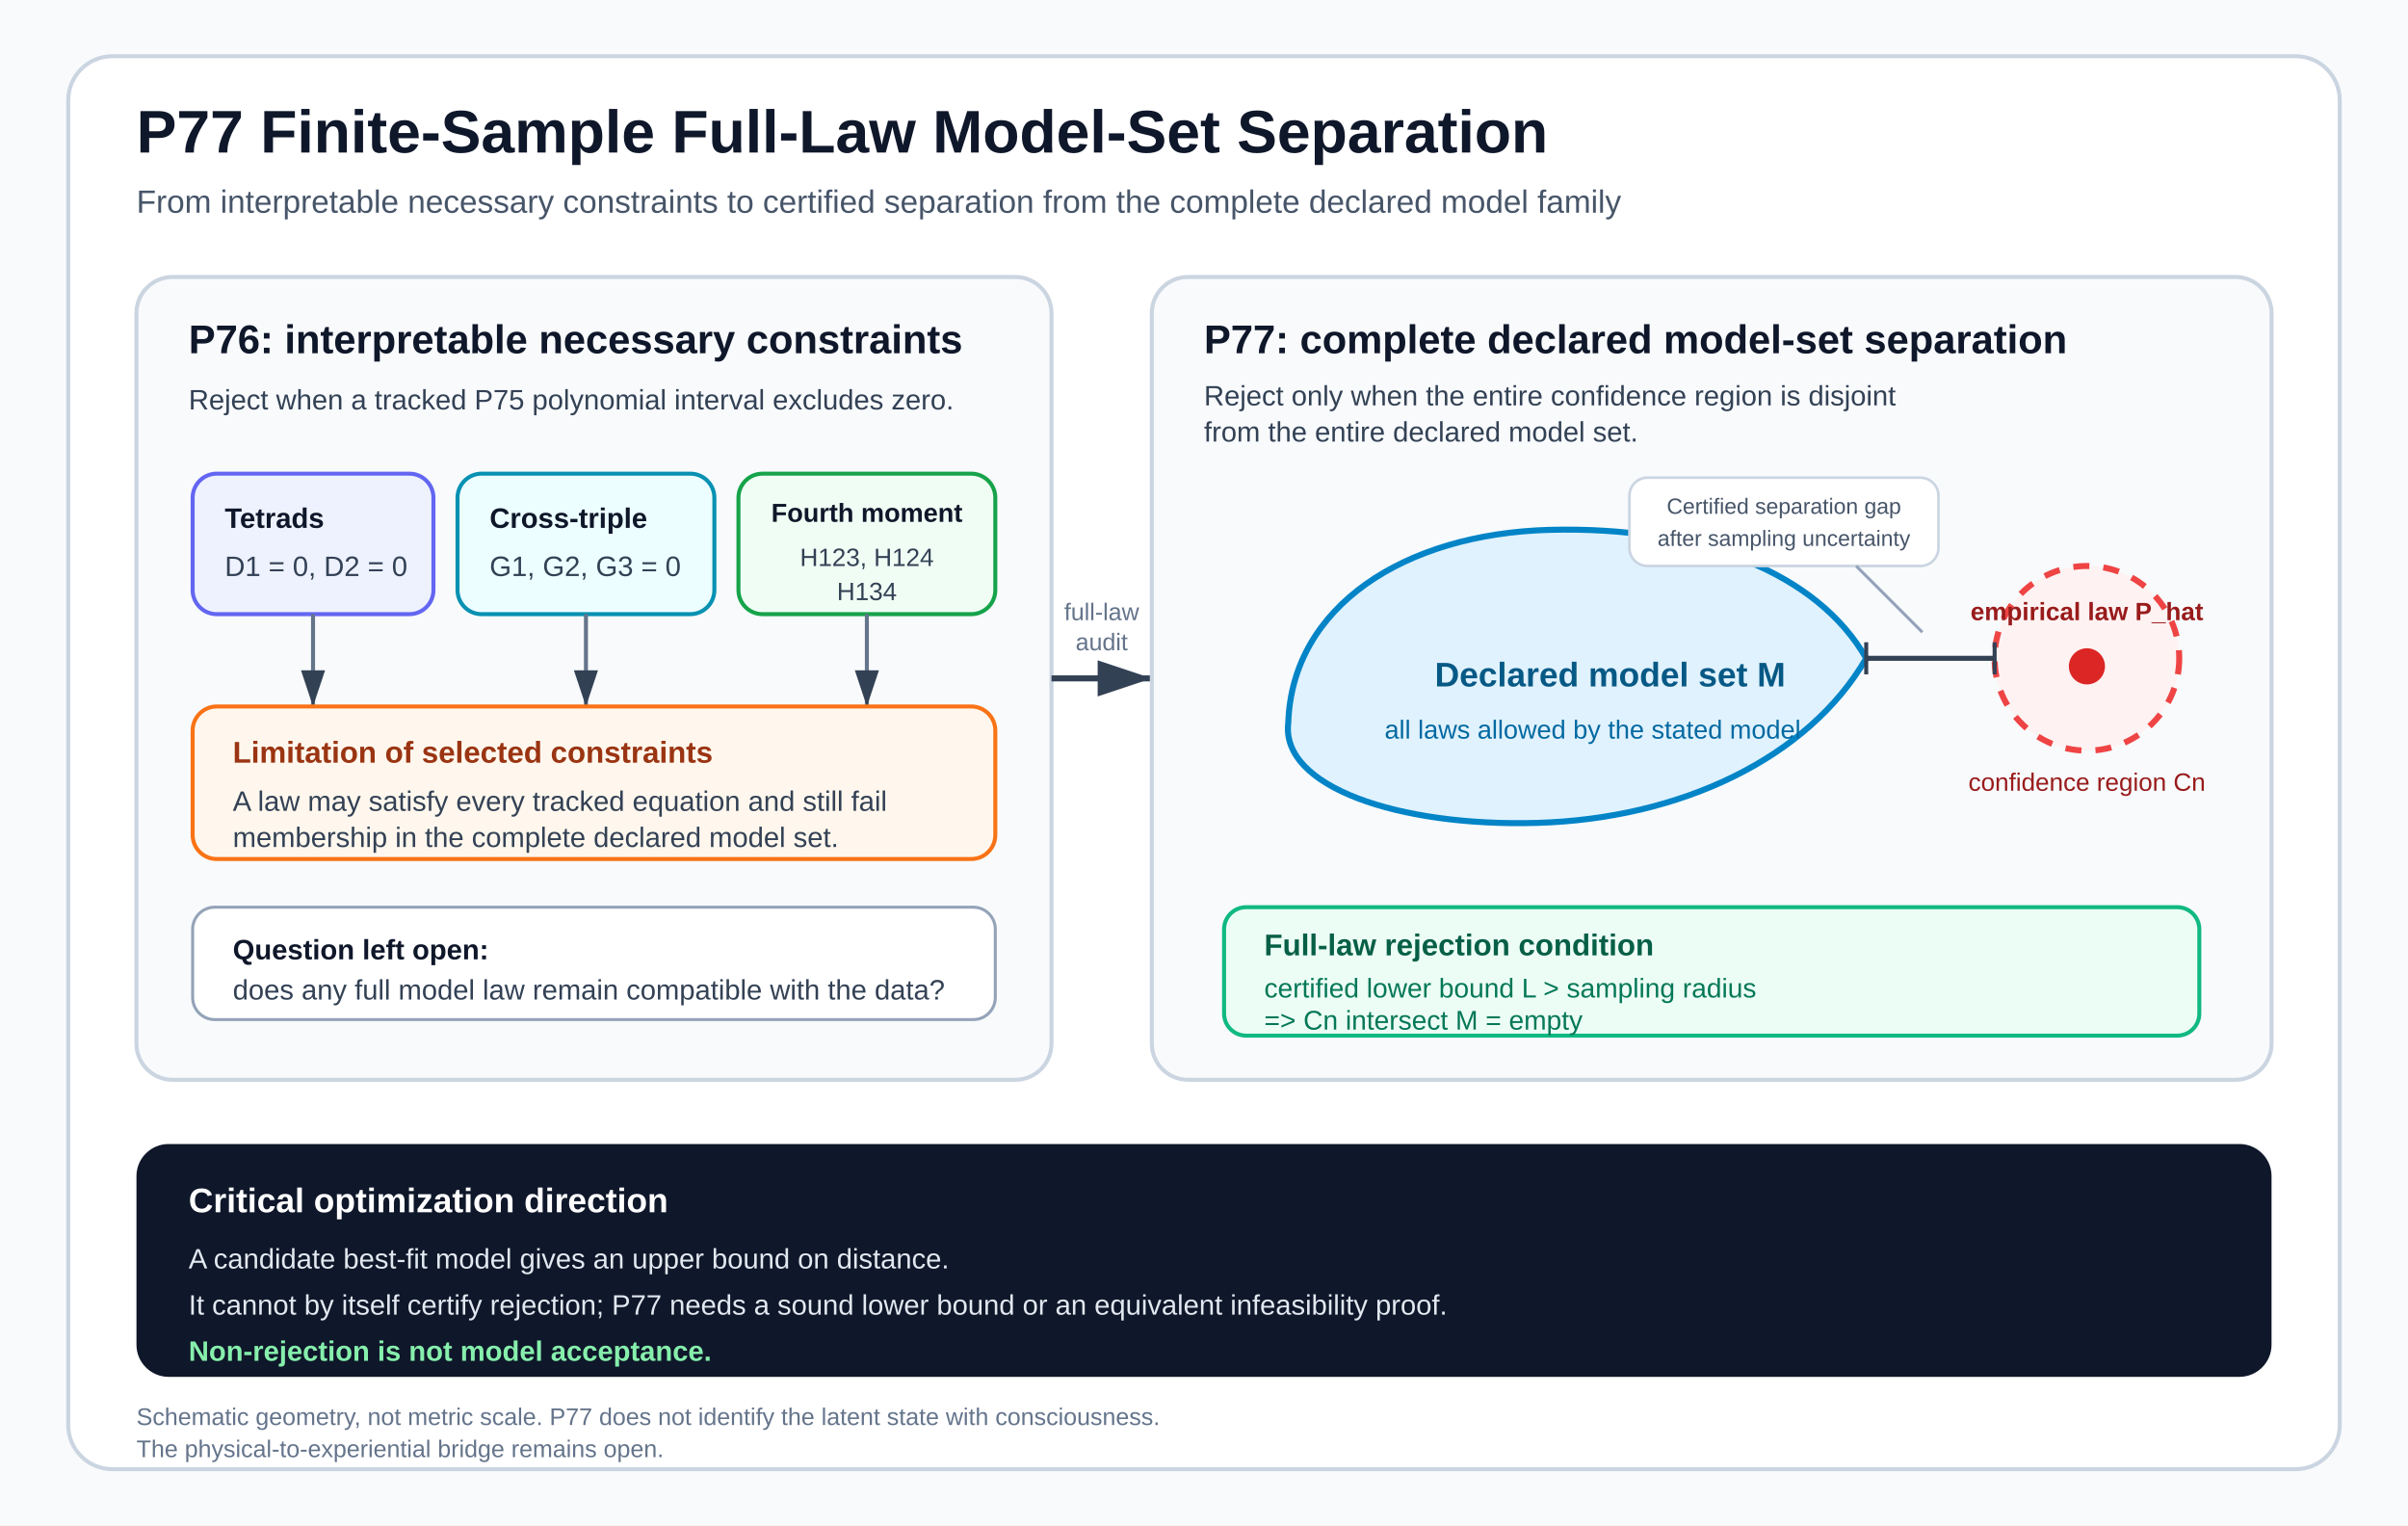
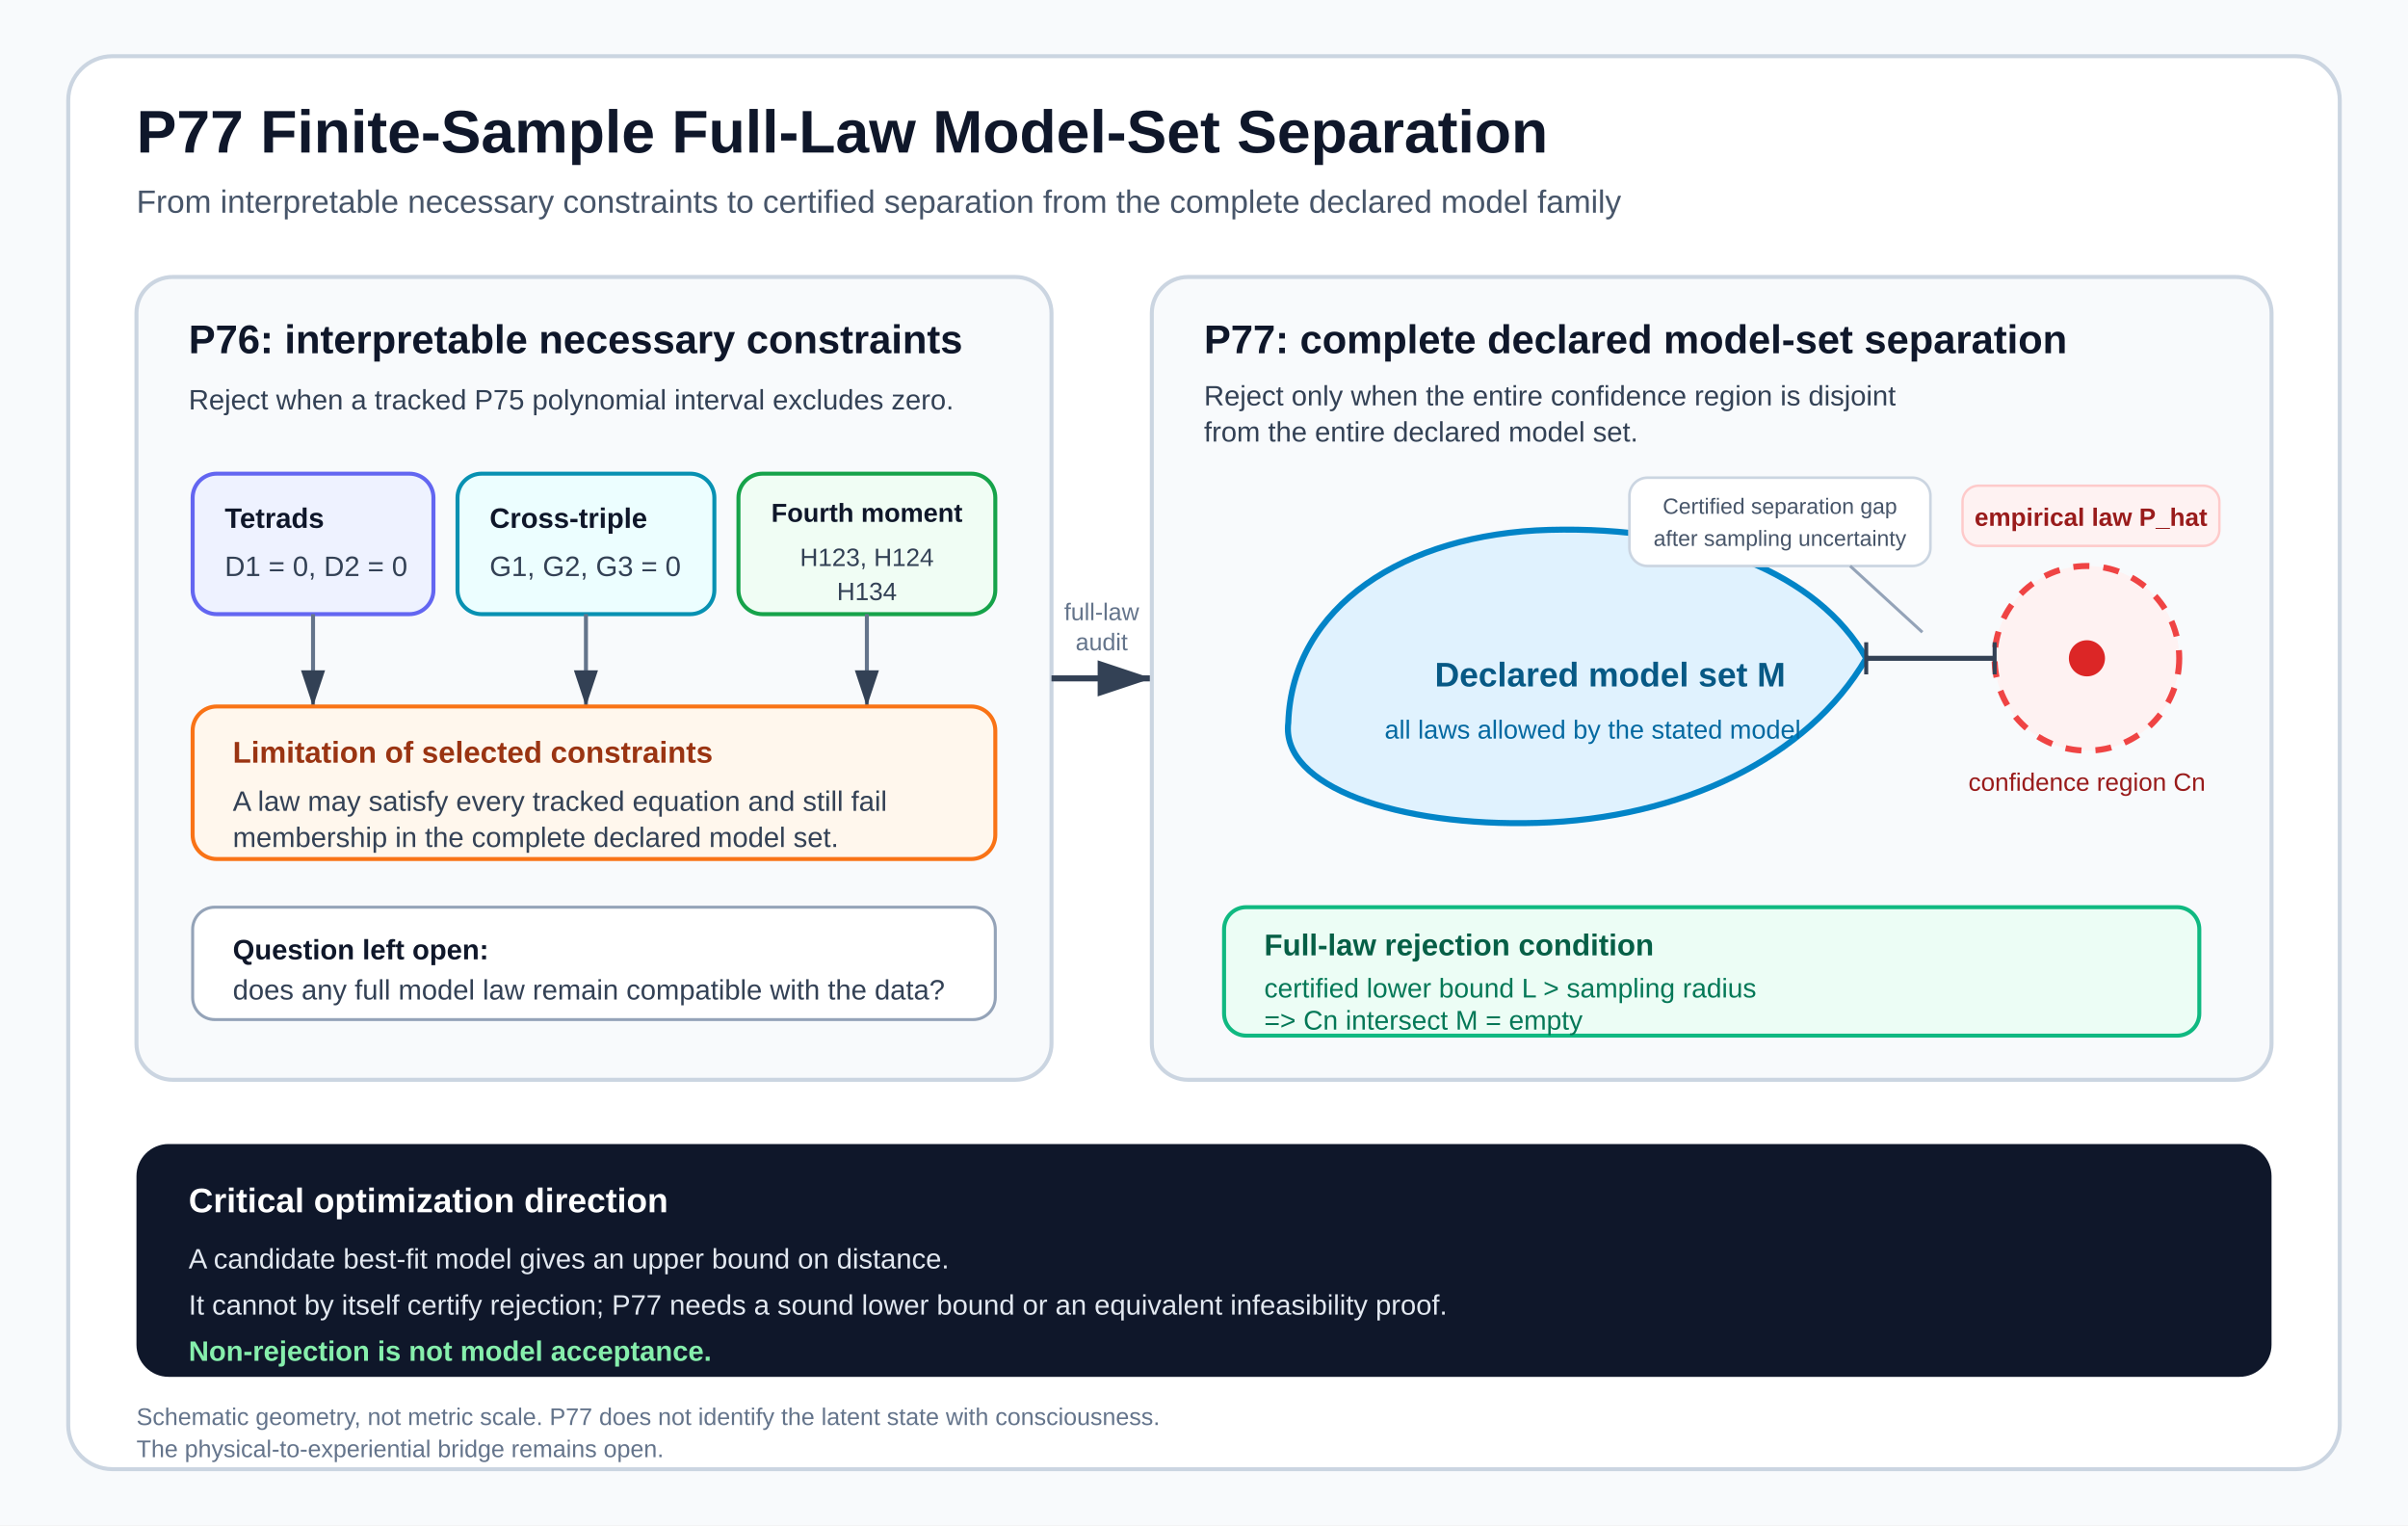
<svg xmlns="http://www.w3.org/2000/svg" width="1200" height="760" viewBox="0 0 1200 760" role="img" aria-labelledby="title desc">
  <defs>
    <marker id="arrow" markerWidth="10" markerHeight="10" refX="9" refY="3" orient="auto" markerUnits="strokeWidth">
      <path d="M0,0 L0,6 L9,3 z" fill="#334155" />
    </marker>
    <style>
      .title { font: 700 30px Arial, Helvetica, sans-serif; fill: #0f172a; }
      .subtitle { font: 400 16px Arial, Helvetica, sans-serif; fill: #475569; }
      .panelTitle { font: 700 20px Arial, Helvetica, sans-serif; fill: #0f172a; }
      .body { font: 400 14px Arial, Helvetica, sans-serif; fill: #334155; }
      .small { font: 400 12px Arial, Helvetica, sans-serif; fill: #64748b; }
      .mini { font: 400 11px Arial, Helvetica, sans-serif; fill: #475569; }
      .eq { font: 600 14px Arial, Helvetica, sans-serif; fill: #0f172a; }
      .white { font: 400 14px Arial, Helvetica, sans-serif; fill: #e2e8f0; }
      .whiteBold { font: 700 17px Arial, Helvetica, sans-serif; fill: #ffffff; }
    </style>
  </defs>
  <rect x="0" y="0" width="1200" height="760" fill="#f8fafc" />
  <rect x="34" y="28" width="1132" height="704" rx="22" fill="#ffffff" stroke="#cbd5e1" stroke-width="2" />
  <text x="68" y="76" class="title">P77 Finite-Sample Full-Law Model-Set Separation</text>
  <text x="68" y="106" class="subtitle">From interpretable necessary constraints to certified separation from the complete declared model family</text>
  <rect id="p76-panel" x="68" y="138" width="456" height="400" rx="18" fill="#f8fafc" stroke="#cbd5e1" stroke-width="2" />
  <text x="94" y="176" class="panelTitle">P76: interpretable necessary constraints</text>
  <text x="94" y="204" class="body">Reject when a tracked P75 polynomial interval excludes zero.</text>
  <rect id="p76-tetrads" x="96" y="236" width="120" height="70" rx="12" fill="#eef2ff" stroke="#6366f1" stroke-width="2" />
  <text x="112" y="263" class="eq">Tetrads</text>
  <text x="112" y="287" class="body">D1 = 0, D2 = 0</text>
  <rect id="p76-cross-triple" x="228" y="236" width="128" height="70" rx="12" fill="#ecfeff" stroke="#0891b2" stroke-width="2" />
  <text x="244" y="263" class="eq">Cross-triple</text>
  <text x="244" y="287" class="body">G1, G2, G3 = 0</text>
  <rect id="p76-fourth-moment" x="368" y="236" width="128" height="70" rx="12" fill="#f0fdf4" stroke="#16a34a" stroke-width="2" />
  <text x="432" y="260" text-anchor="middle" font-family="Arial, Helvetica, sans-serif" font-size="13" font-weight="700" fill="#0f172a">Fourth moment</text>
  <text x="432" y="282" text-anchor="middle" font-family="Arial, Helvetica, sans-serif" font-size="12.5" fill="#334155">H123, H124</text>
  <text x="432" y="299" text-anchor="middle" font-family="Arial, Helvetica, sans-serif" font-size="12.5" fill="#334155">H134</text>
  <line id="tetrad-to-limit" x1="156" y1="306" x2="156" y2="352" stroke="#64748b" stroke-width="2" marker-end="url(#arrow)" />
  <line id="cross-to-limit" x1="292" y1="306" x2="292" y2="352" stroke="#64748b" stroke-width="2" marker-end="url(#arrow)" />
  <line id="moment-to-limit" x1="432" y1="306" x2="432" y2="352" stroke="#64748b" stroke-width="2" marker-end="url(#arrow)" />
  <rect id="p76-limitation" x="96" y="352" width="400" height="76" rx="12" fill="#fff7ed" stroke="#f97316" stroke-width="2" />
  <text x="116" y="380" font-family="Arial, Helvetica, sans-serif" font-size="15" font-weight="700" fill="#9a3412">Limitation of selected constraints</text>
  <text x="116" y="404" class="body">A law may satisfy every tracked equation and still fail</text>
  <text x="116" y="422" class="body">membership in the complete declared model set.</text>
  <rect id="p76-open-question" x="96" y="452" width="400" height="56" rx="11" fill="#ffffff" stroke="#94a3b8" stroke-width="1.5" />
  <text x="116" y="478" class="eq">Question left open:</text>
  <text x="116" y="498" class="body">does any full model law remain compatible with the data?</text>
  <line id="full-law-audit" x1="524" y1="338" x2="574" y2="338" stroke="#334155" stroke-width="3" marker-end="url(#arrow)" />
  <text x="549" y="309" text-anchor="middle" class="small">full-law</text>
  <text x="549" y="324" text-anchor="middle" class="small">audit</text>
  <rect id="p77-panel" x="574" y="138" width="558" height="400" rx="18" fill="#f8fafc" stroke="#cbd5e1" stroke-width="2" />
  <text x="600" y="176" class="panelTitle">P77: complete declared model-set separation</text>
  <text x="600" y="202" class="body">Reject only when the entire confidence region is disjoint</text>
  <text x="600" y="220" class="body">from the entire declared model set.</text>
  <path id="declared-model-set" d="M642 360 C644 302 700 266 772 264 C848 262 906 286 930 328 C901 378 837 408 766 410 C697 412 638 392 642 360 Z" fill="#e0f2fe" stroke="#0284c7" stroke-width="3" />
  <text x="715" y="342" font-family="Arial, Helvetica, sans-serif" font-size="17" font-weight="700" fill="#075985">Declared model set M</text>
  <text x="690" y="368" font-family="Arial, Helvetica, sans-serif" font-size="13" fill="#0369a1">all laws allowed by the stated model</text>
-   <rect id="gap-note" x="812" y="238" width="154" height="44" rx="9" fill="#ffffff" stroke="#cbd5e1" stroke-width="1.3" />
-   <text x="889" y="256" text-anchor="middle" class="mini">Certified separation gap</text>
-   <text x="889" y="272" text-anchor="middle" class="mini">after sampling uncertainty</text>
-   <line x1="925" y1="282" x2="958" y2="315" stroke="#94a3b8" stroke-width="1.5" />
+   <rect id="gap-note" x="812" y="238" width="150" height="44" rx="9" fill="#ffffff" stroke="#cbd5e1" stroke-width="1.3" />
+   <text x="887" y="256" text-anchor="middle" class="mini">Certified separation gap</text>
+   <text x="887" y="272" text-anchor="middle" class="mini">after sampling uncertainty</text>
+   <line x1="922" y1="282" x2="958" y2="315" stroke="#94a3b8" stroke-width="1.5" />
+   <rect id="empirical-label" x="978" y="242" width="128" height="30" rx="8" fill="#fef2f2" stroke="#fecaca" stroke-width="1.2" />
+   <text x="1042" y="262" text-anchor="middle" font-family="Arial, Helvetica, sans-serif" font-size="12.5" font-weight="700" fill="#991b1b">empirical law P_hat</text>
  <circle id="confidence-region" cx="1040" cy="328" r="46" fill="#fef2f2" stroke="#ef4444" stroke-width="3" stroke-dasharray="8 7" />
-   <text x="1040" y="309" text-anchor="middle" font-family="Arial, Helvetica, sans-serif" font-size="12.5" font-weight="700" fill="#991b1b">empirical law P_hat</text>
-   <circle id="empirical-law" cx="1040" cy="332" r="9" fill="#dc2626" />
+   <circle id="empirical-law" cx="1040" cy="328" r="9" fill="#dc2626" />
  <text x="1040" y="394" text-anchor="middle" font-family="Arial, Helvetica, sans-serif" font-size="12.5" fill="#991b1b">confidence region Cn</text>
  <line id="certified-gap" x1="930" y1="328" x2="994" y2="328" stroke="#334155" stroke-width="2.5" />
  <line x1="930" y1="320" x2="930" y2="336" stroke="#334155" stroke-width="2" />
  <line x1="994" y1="320" x2="994" y2="336" stroke="#334155" stroke-width="2" />
  <rect id="full-law-condition" x="610" y="452" width="486" height="64" rx="11" fill="#ecfdf5" stroke="#10b981" stroke-width="2" />
  <text x="630" y="476" font-family="Arial, Helvetica, sans-serif" font-size="15" font-weight="700" fill="#065f46">Full-law rejection condition</text>
  <text x="630" y="497" font-family="Arial, Helvetica, sans-serif" font-size="13.5" fill="#047857">certified lower bound L &gt; sampling radius</text>
  <text x="630" y="513" font-family="Arial, Helvetica, sans-serif" font-size="13.5" fill="#047857">=&gt; Cn intersect M = empty</text>
  <rect id="optimization-direction" x="68" y="570" width="1064" height="116" rx="16" fill="#0f172a" />
  <text x="94" y="604" class="whiteBold">Critical optimization direction</text>
  <text x="94" y="632" class="white">A candidate best-fit model gives an upper bound on distance.</text>
  <text x="94" y="655" class="white">It cannot by itself certify rejection; P77 needs a sound lower bound or an equivalent infeasibility proof.</text>
  <text x="94" y="678" font-family="Arial, Helvetica, sans-serif" font-size="14" font-weight="700" fill="#86efac">Non-rejection is not model acceptance.</text>
  <text x="68" y="710" class="small">Schematic geometry, not metric scale. P77 does not identify the latent state with consciousness.</text>
  <text x="68" y="726" class="small">The physical-to-experiential bridge remains open.</text>
</svg>
